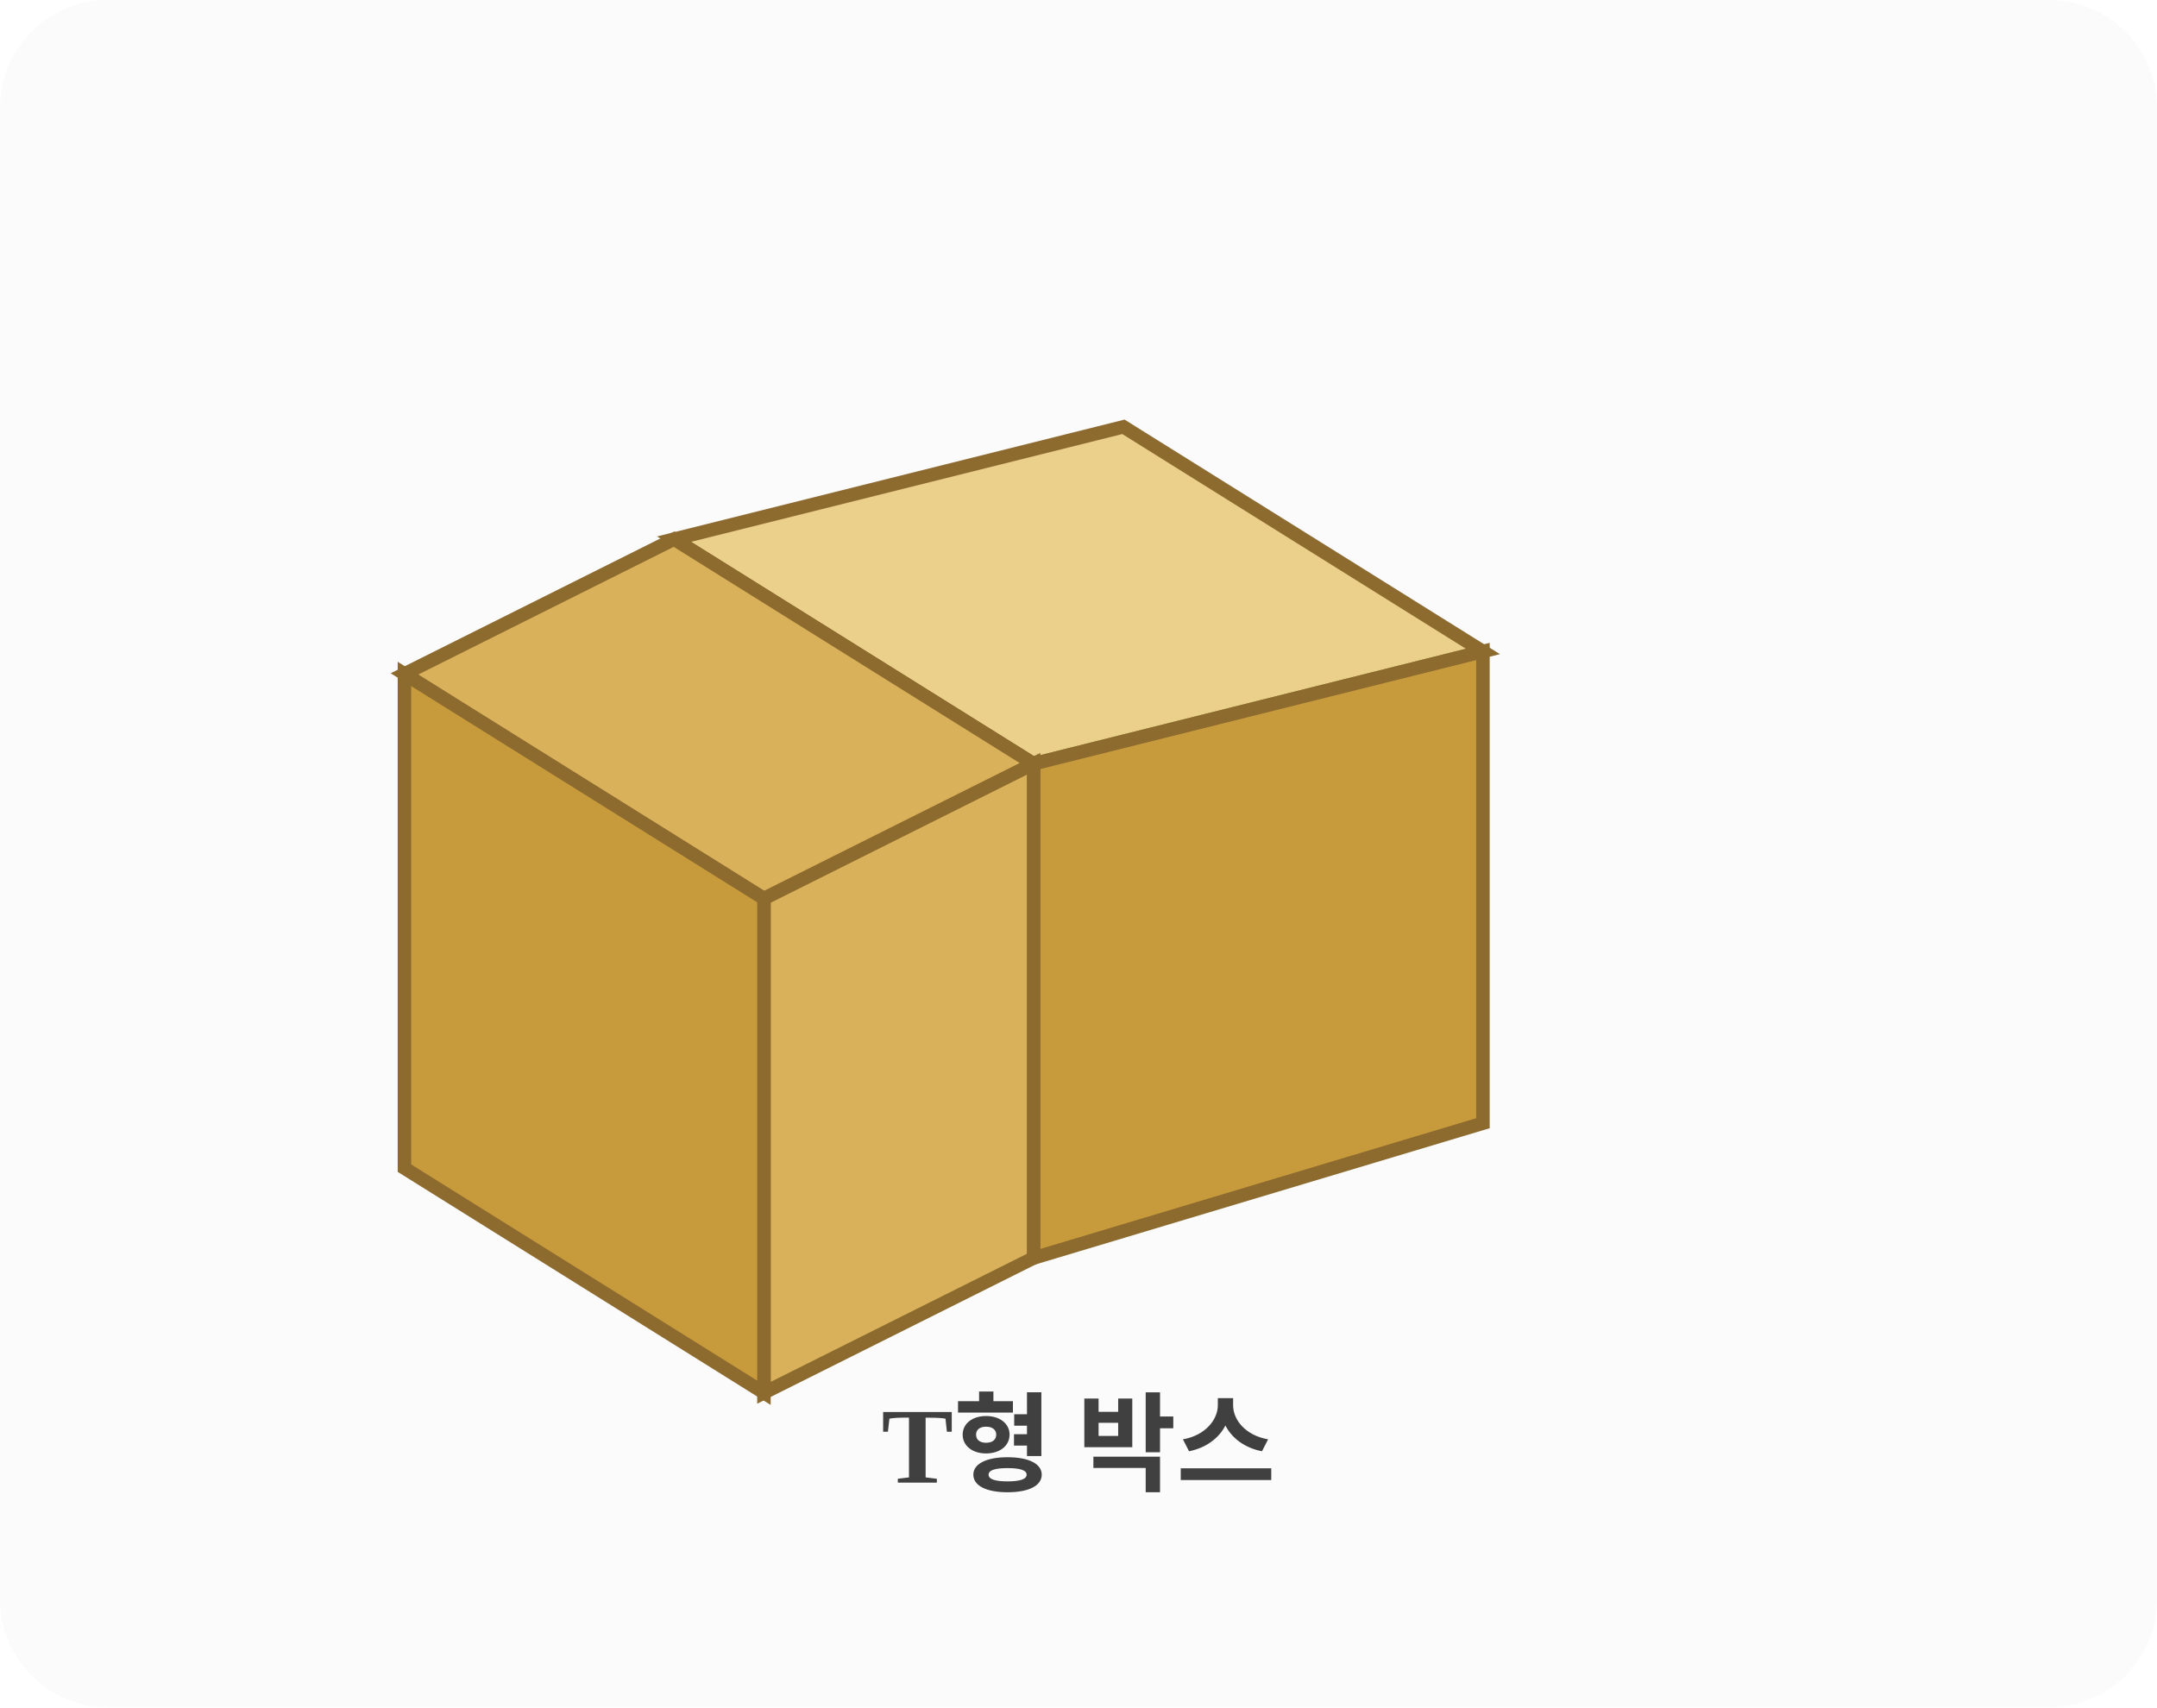
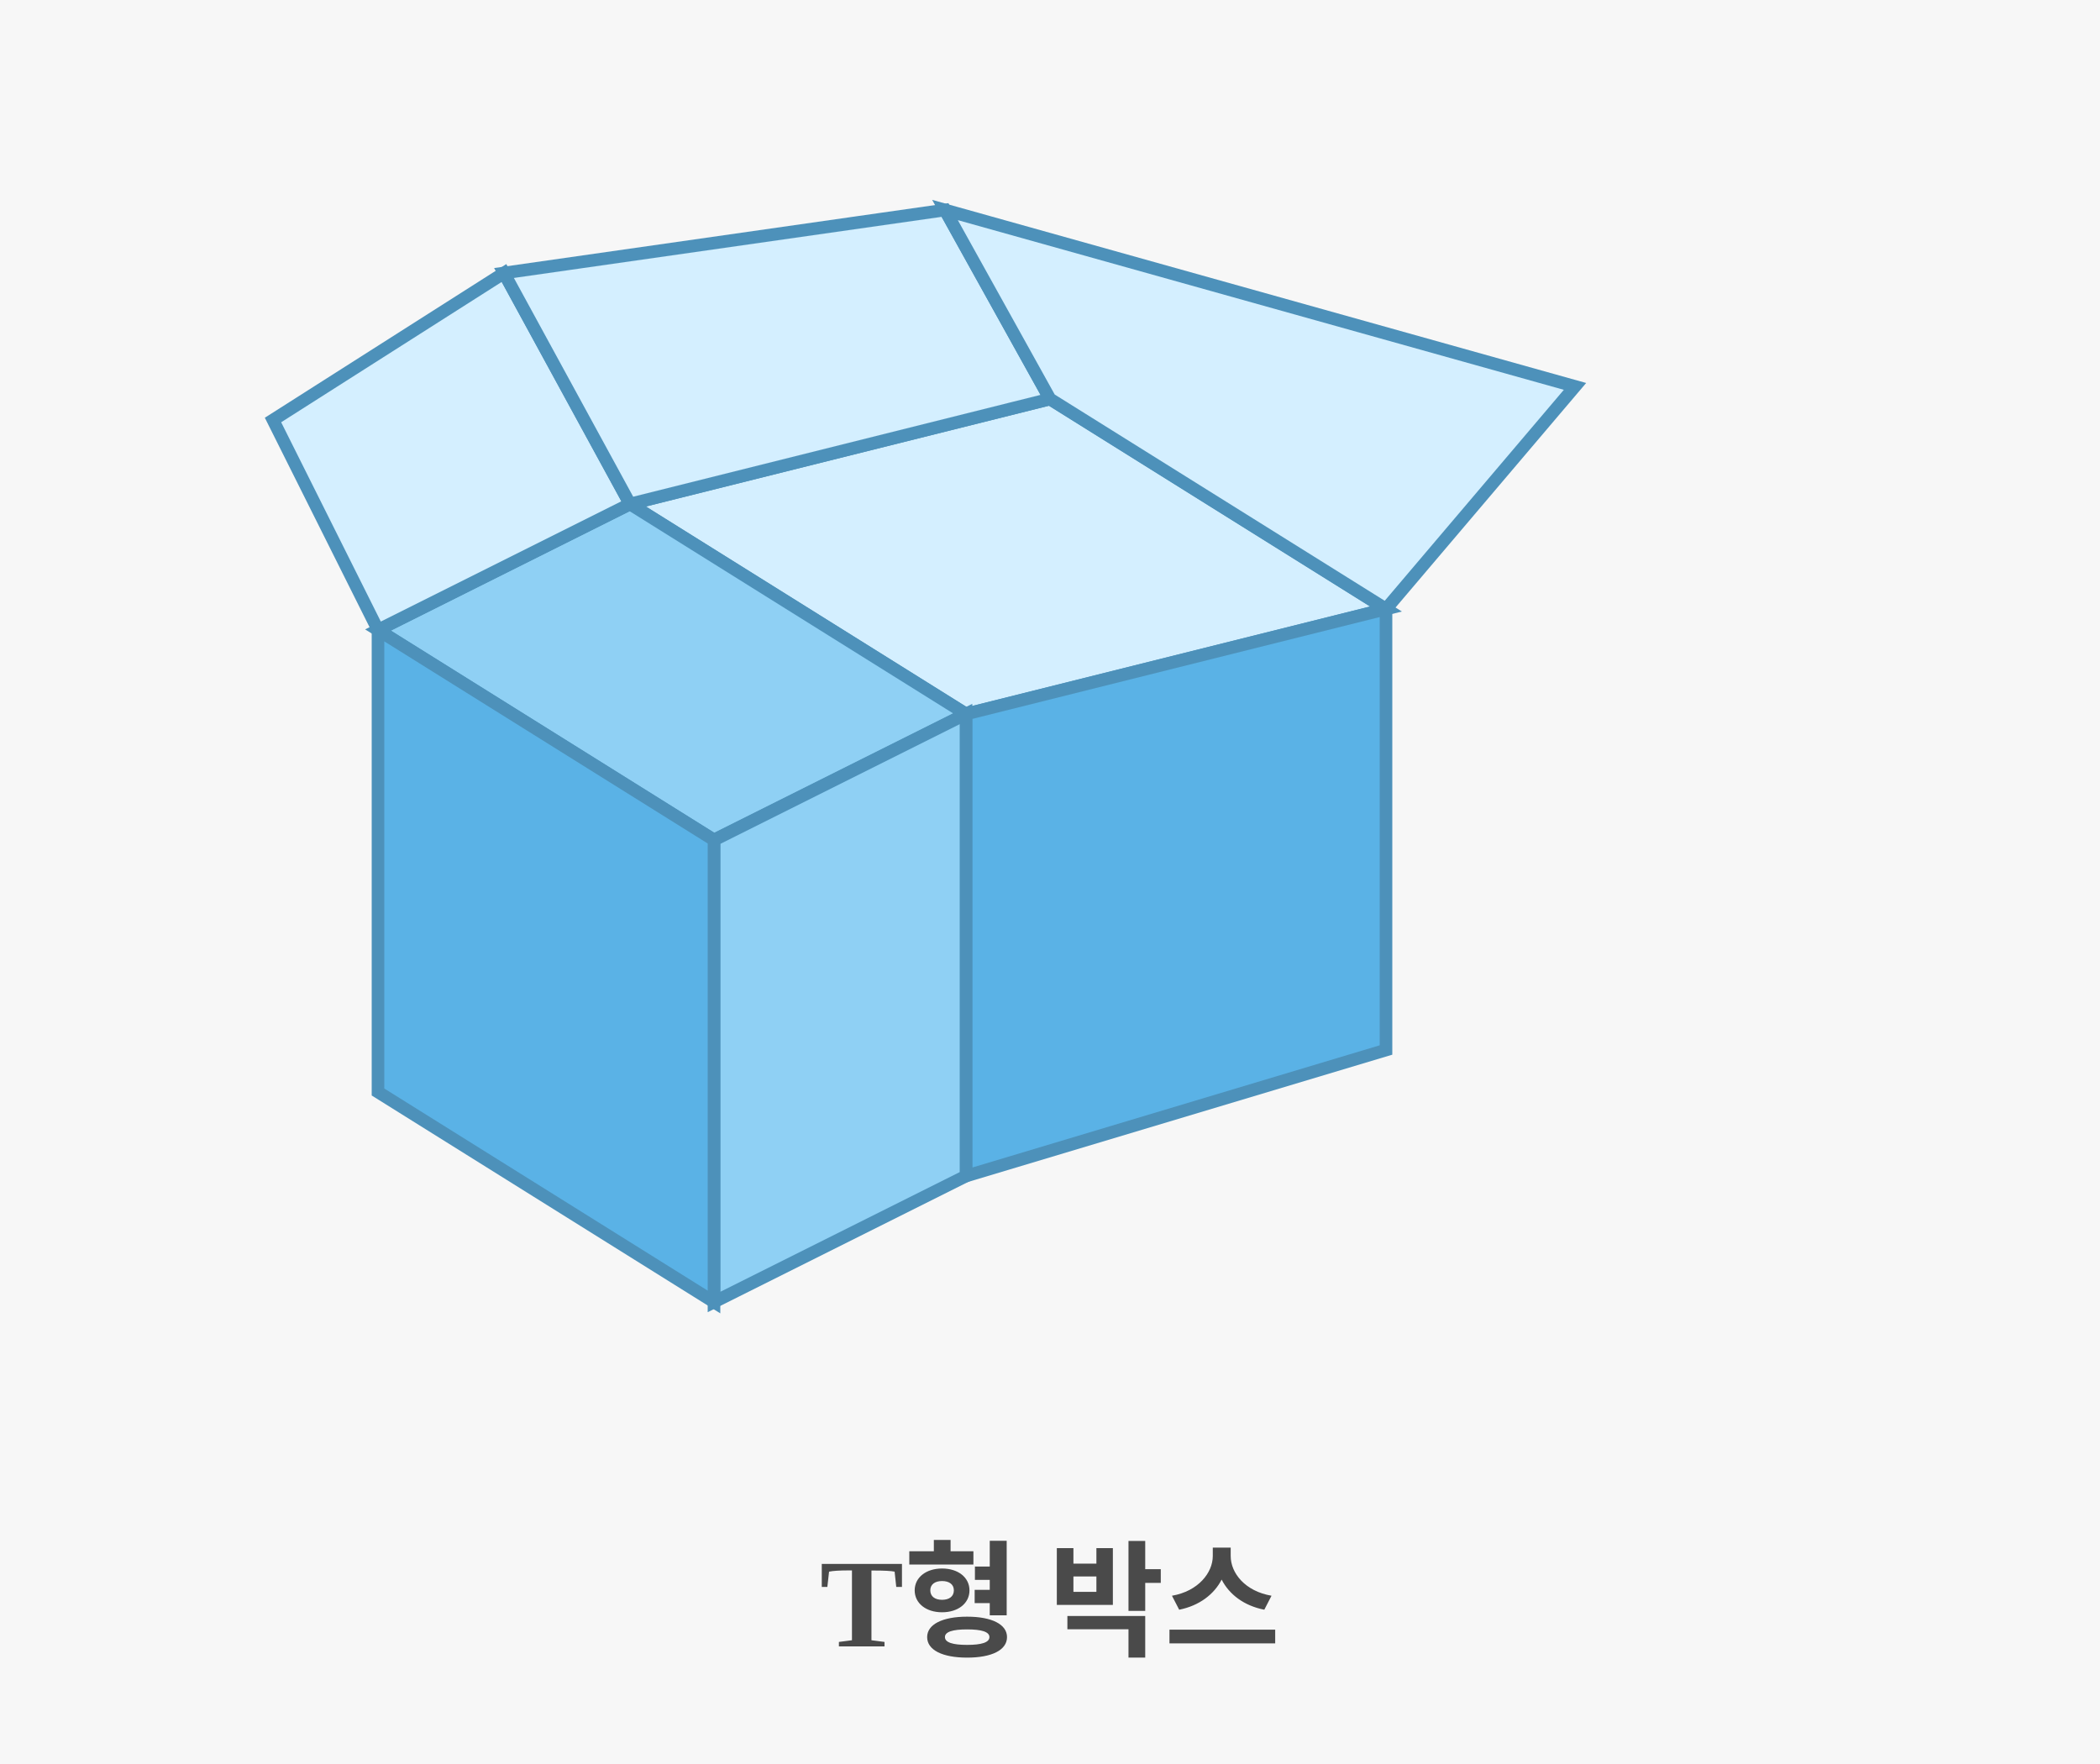
- <svg xmlns="http://www.w3.org/2000/svg" width="480" height="380" viewBox="0 0 480 380">
-   <rect width="480" height="380" rx="24" fill="#fbfbfb" />
-   <polygon points="150,120 250,95 330,145 230,170" fill="#ead08b" stroke="#8d6b2f" stroke-width="3" />
-   <polygon points="90,150 150,120 230,170 170,200" fill="#d9b15a" stroke="#8d6b2f" stroke-width="3" />
-   <polygon points="230,170 330,145 330,250 230,280" fill="#c79a3c" stroke="#8d6b2f" stroke-width="3" />
-   <polygon points="170,200 230,170 230,280 170,310" fill="#d9b15a" stroke="#8d6b2f" stroke-width="3" />
-   <polygon points="90,150 170,200 170,310 90,260" fill="#c79a3c" stroke="#8d6b2f" stroke-width="3" />
-   <text x="240" y="330" text-anchor="middle" font-size="24" font-weight="800" fill="#404040">T형 박스</text>
+ <svg xmlns="http://www.w3.org/2000/svg" width="500" height="420" viewBox="0 0 500 420">
+   <rect width="500" height="420" fill="#f7f7f7" />
+   <polygon points="150,120 250,95 330,145 230,170" fill="#d4efff" stroke="#4d91ba" stroke-width="3" />
+   <polygon points="90,150 150,120 230,170 170,200" fill="#8fd0f4" stroke="#4d91ba" stroke-width="3" />
+   <polygon points="230,170 330,145 330,250 230,280" fill="#5ab2e6" stroke="#4d91ba" stroke-width="3" />
+   <polygon points="170,200 230,170 230,280 170,310" fill="#8fd0f4" stroke="#4d91ba" stroke-width="3" />
+   <polygon points="90,150 170,200 170,310 90,260" fill="#5ab2e6" stroke="#4d91ba" stroke-width="3" />
+   <polygon points="90,150 150,120 120,65 65,100" fill="#d4efff" stroke="#4d91ba" stroke-width="3" />
+   <polygon points="150,120 250,95 225,50 120,65" fill="#d4efff" stroke="#4d91ba" stroke-width="3" />
+   <polygon points="250,95 330,145 375,92 225,50" fill="#d4efff" stroke="#4d91ba" stroke-width="3" />
+   <text x="250" y="392" text-anchor="middle" font-size="30" font-weight="700" fill="#4a4a4a">T형 박스</text>
</svg>
